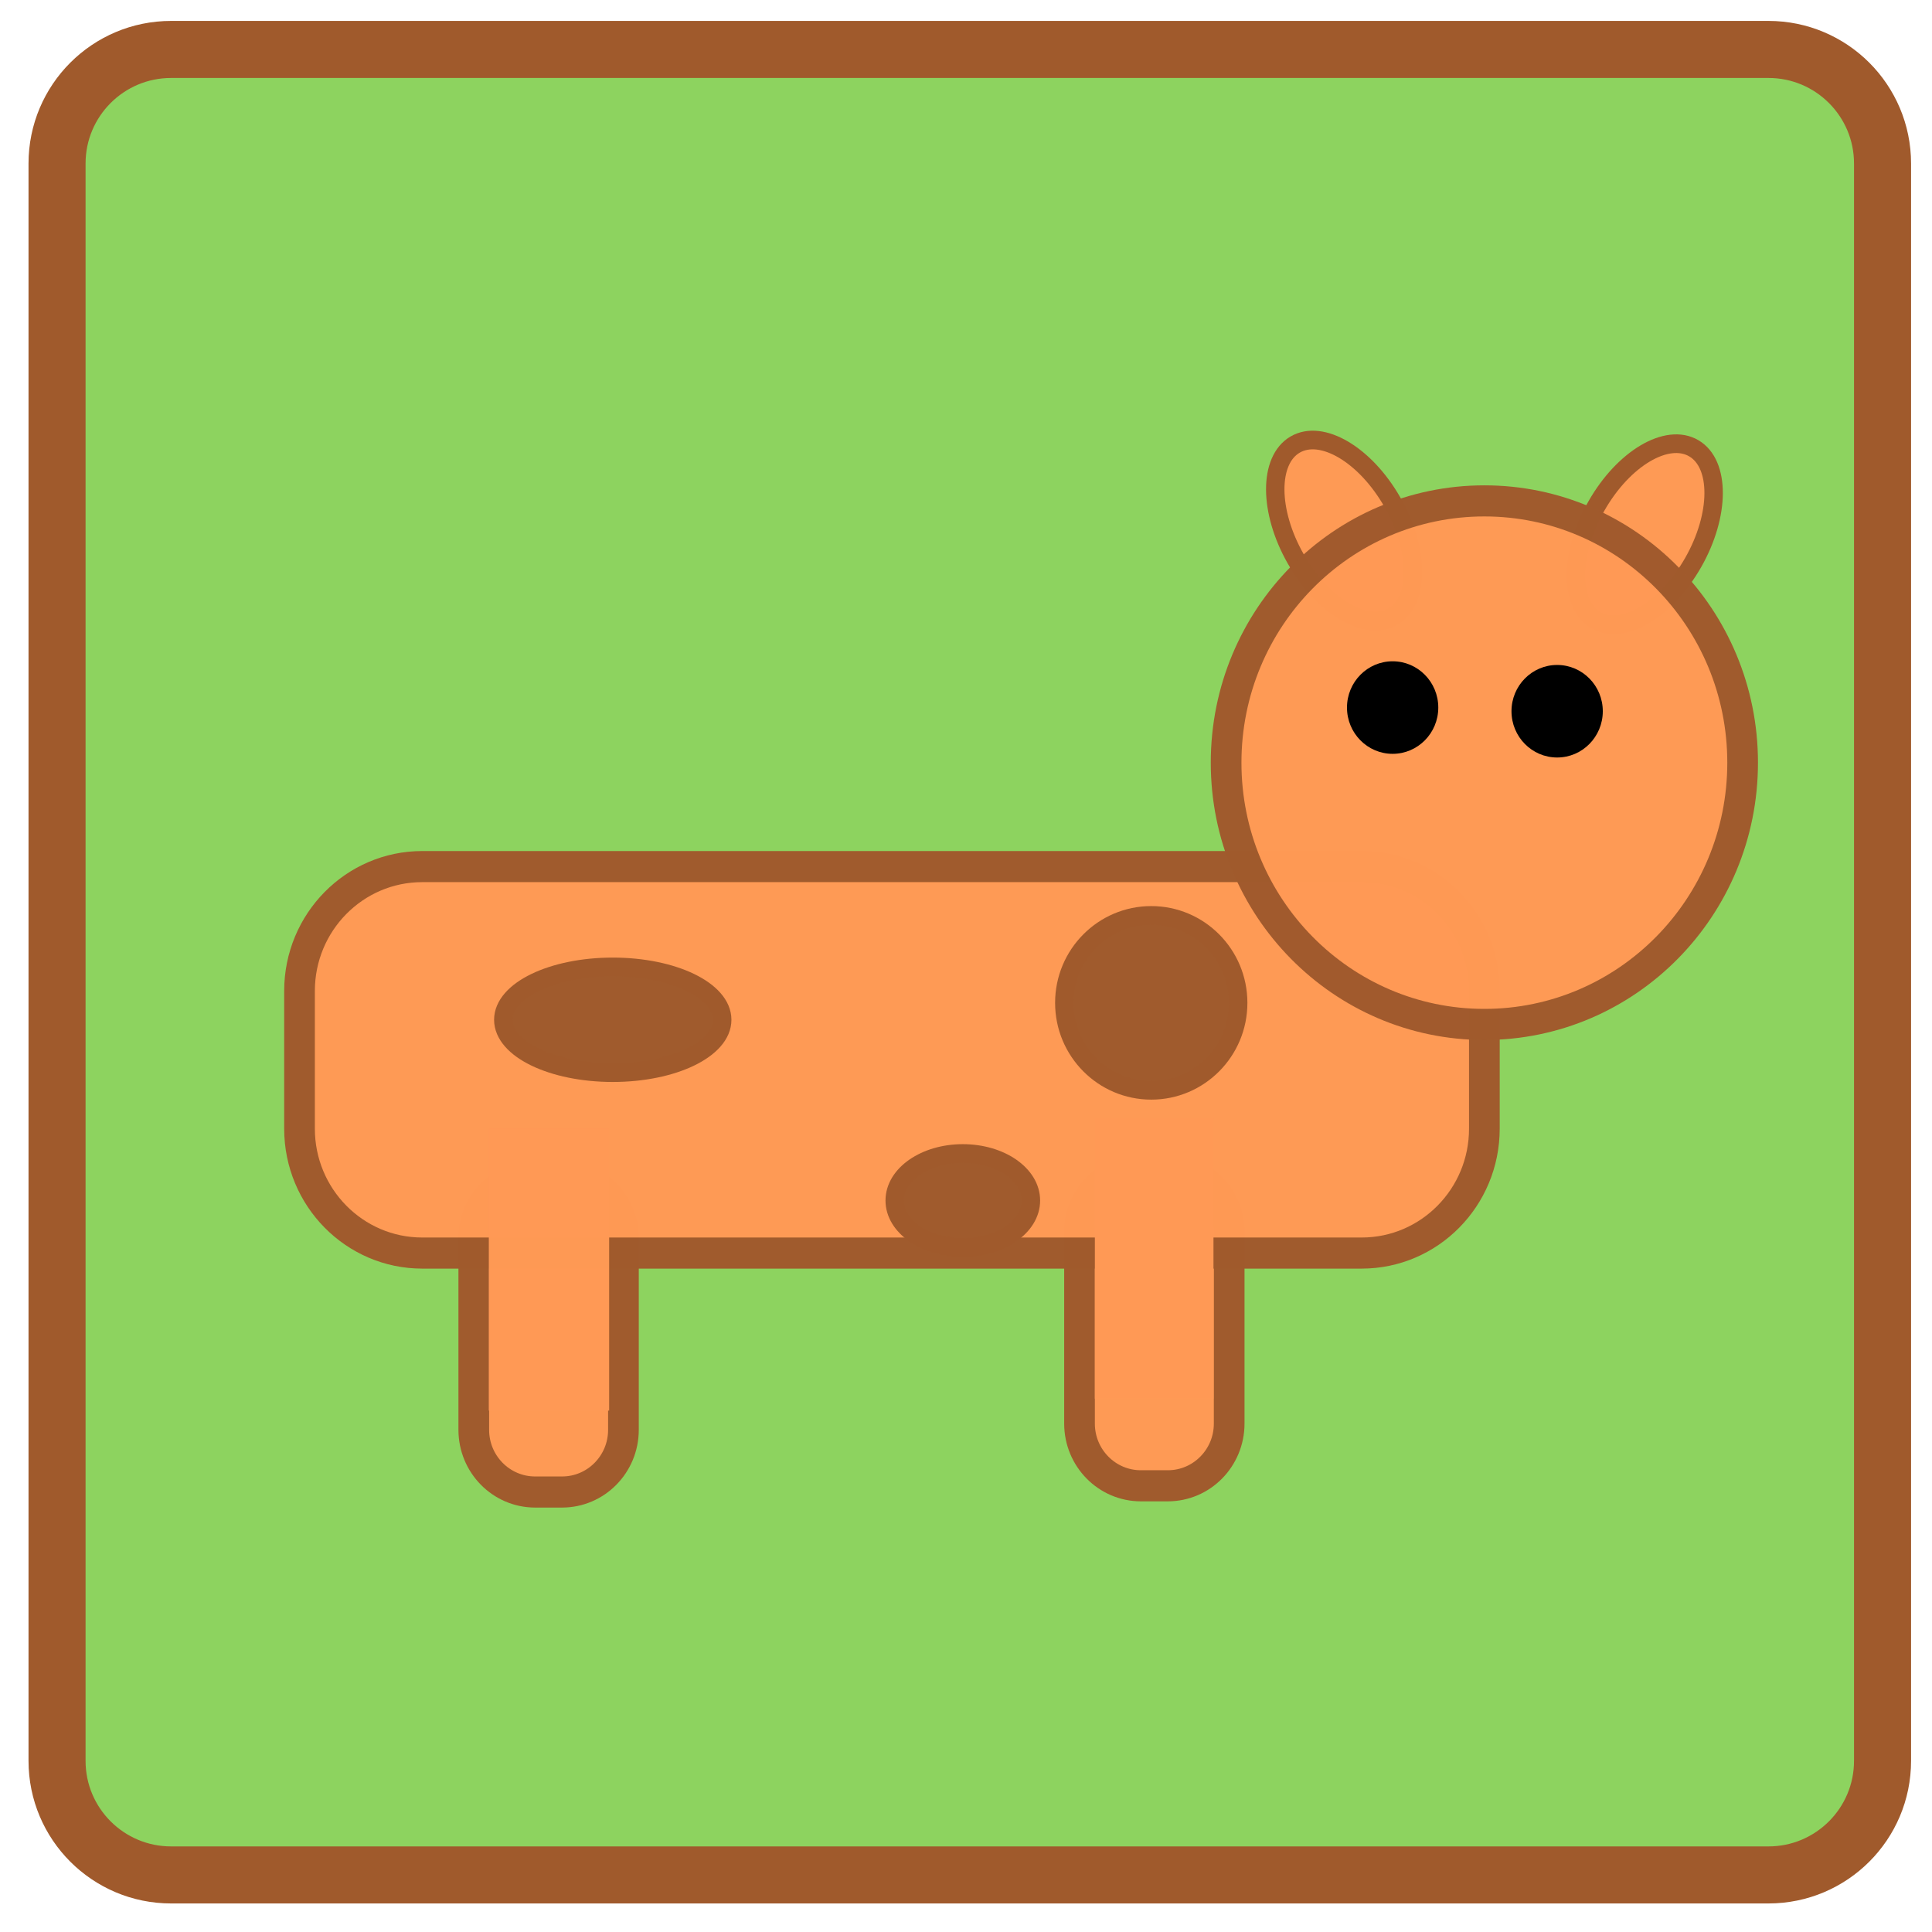
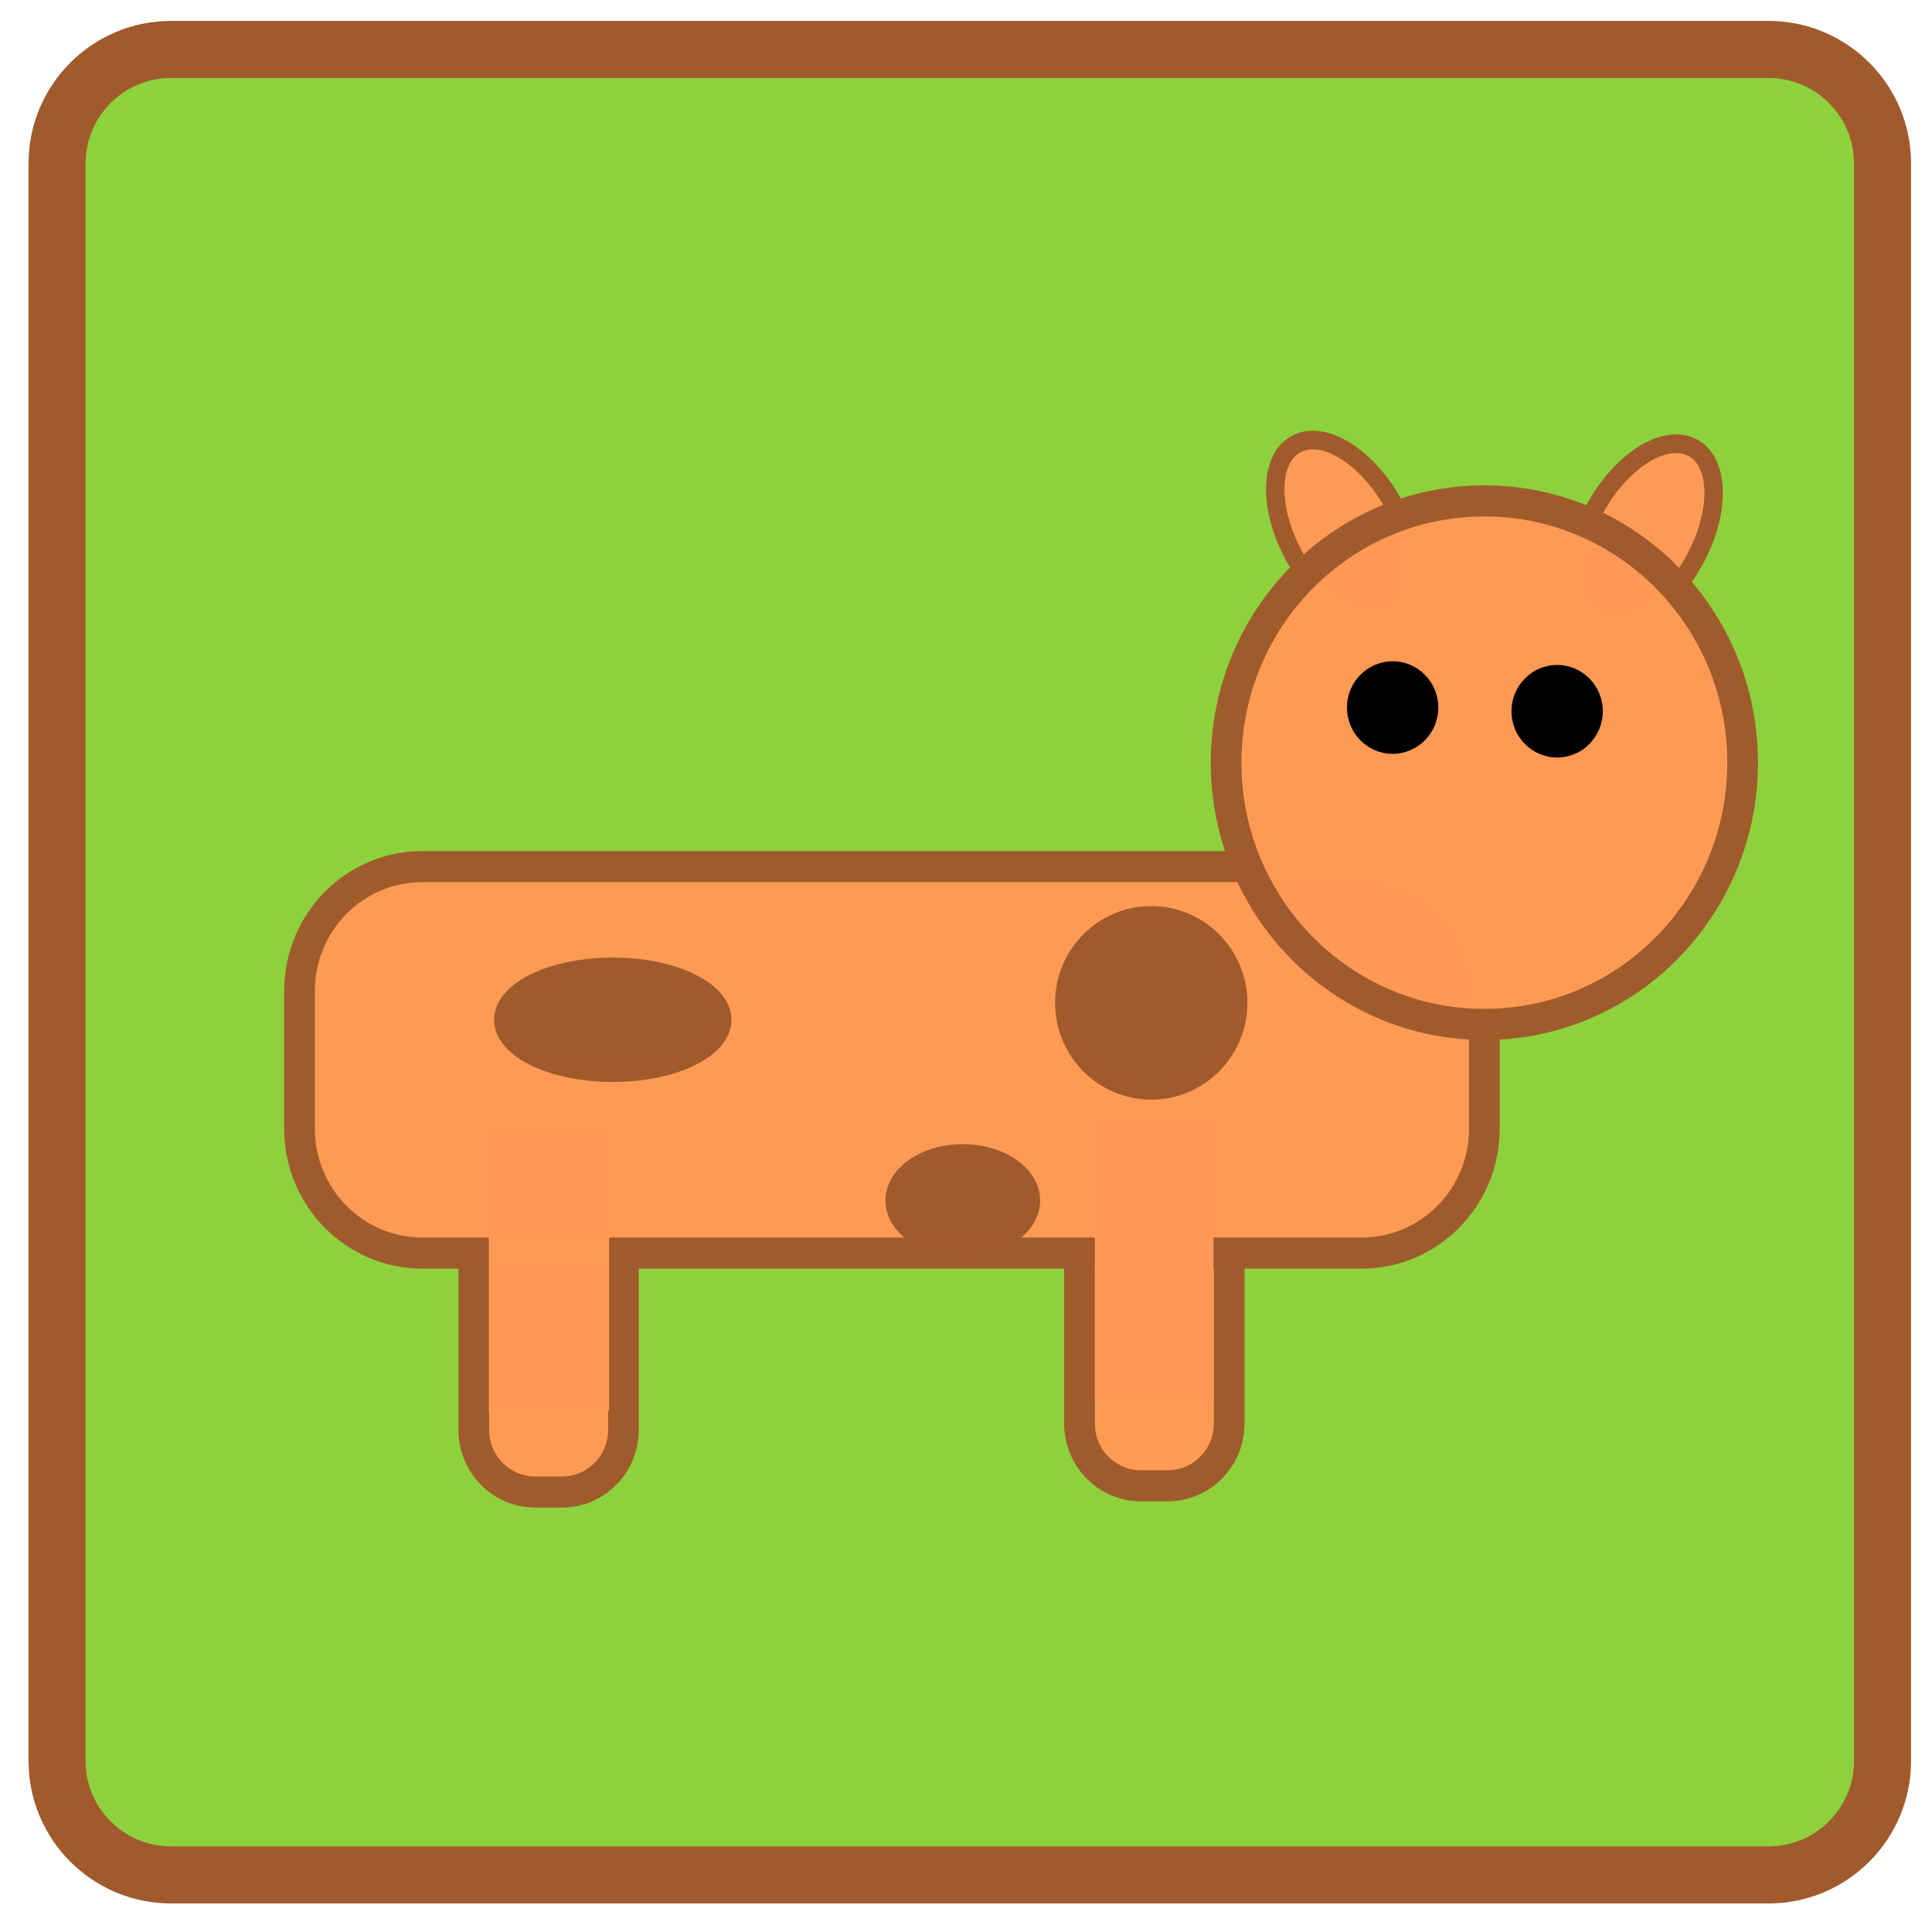
<svg xmlns="http://www.w3.org/2000/svg" width="128" height="128" viewBox="0 0 33.867 33.867" version="1.1" id="svg3686">
  <defs id="defs3680" />
  <g id="layer1" transform="translate(0,-263.1333)" style="display:inline">
-     <rect style="fill:#8dd35f;stroke:#a05a2c;stroke-width:1;stroke-miterlimit:4;stroke-dasharray:none" id="rect3700" width="32" height="32" x="1" y="264" rx="2" />
+     <rect style="fill:#8dd23c;stroke:#a05a2c;stroke-width:1;stroke-miterlimit:4;stroke-dasharray:none;fill-opacity:1" id="rect3700" width="32" height="32" x="1" y="264" rx="2" />
    <g id="g4613" transform="matrix(1.075597,0,0,1.090234,-2.331421,-24.78703)">
      <rect rx="1" y="282.902" x="19.761" height="5.078" width="2.439" id="rect4518-3" style="display:inline;opacity:0.99;fill:#ff9955;stroke:#a05a2c;stroke-width:0.5;stroke-miterlimit:4;stroke-dasharray:none" />
      <rect rx="1" y="283.002" x="9.889" height="5.078" width="2.439" id="rect4518" style="opacity:0.99;fill:#ff9955;stroke:#a05a2c;stroke-width:0.5;stroke-miterlimit:4;stroke-dasharray:none" />
      <rect rx="2" y="278.024" x="7.049" height="6.214" width="19.31" id="rect4511" style="opacity:0.99;fill:#ff9955;stroke:#a05a2c;stroke-width:0.5;stroke-miterlimit:4;stroke-dasharray:none" />
      <ellipse transform="rotate(120)" ry="0.91" rx="1.595" cy="-161.432" cx="221.66" id="path4562" style="opacity:1;fill:#fe9a55;fill-opacity:1;stroke:#a05a2c;stroke-width:0.3;stroke-miterlimit:0;stroke-dasharray:none;stroke-opacity:1" />
      <ellipse transform="matrix(0.5,0.8660254,0.8660254,-0.5,0,0)" ry="0.91" rx="1.595" cy="-115.463" cx="248.132" id="path4562-6" style="display:inline;opacity:1;fill:#fe9a55;fill-opacity:1;stroke:#a05a2c;stroke-width:0.3;stroke-miterlimit:0;stroke-dasharray:none;stroke-opacity:1" />
      <circle r="4.209" cy="276.353" cx="26.359" id="path4509" style="opacity:0.99;fill:#ff9955;stroke:#a05a2c;stroke-width:0.5;stroke-miterlimit:4;stroke-dasharray:none" />
      <rect y="282.235" x="10.134" height="4.536" width="1.961" id="rect4541" style="opacity:0.99;fill:#ff9955;stroke:none;stroke-width:1.012;stroke-miterlimit:0;stroke-dasharray:none;stroke-opacity:1" />
      <rect y="282.074" x="20.011" height="4.505" width="1.933" id="rect4543" style="opacity:1;fill:#ff9955;stroke:none;stroke-width:0.105;stroke-miterlimit:0;stroke-dasharray:none;stroke-opacity:1" />
      <circle r="0.744" cy="275.467" cx="24.864" id="path4545" style="opacity:1;fill:#000000;stroke:none;stroke-width:0.2;stroke-miterlimit:0;stroke-dasharray:none;stroke-opacity:1" />
      <circle r="0.744" cy="275.526" cx="27.545" id="path4545-4" style="display:inline;opacity:1;fill:#000000;stroke:none;stroke-width:0.2;stroke-miterlimit:0;stroke-dasharray:none;stroke-opacity:1" />
      <ellipse ry="1.406" rx="1.417" cy="280.215" cx="20.93" id="path4594" style="opacity:1;fill:#a05b2d;fill-opacity:1;stroke:#a05a2c;stroke-width:0.3;stroke-miterlimit:0;stroke-dasharray:none;stroke-opacity:1" />
      <ellipse ry="0.85" rx="1.784" cy="280.487" cx="12.154" id="path4596" style="opacity:1;fill:#a05b2d;fill-opacity:1;stroke:#a05a2c;stroke-width:0.3;stroke-miterlimit:0;stroke-dasharray:none;stroke-opacity:1" />
      <ellipse ry="0.756" rx="1.11" cy="283.393" cx="17.859" id="path4598" style="opacity:1;fill:#a05b2d;fill-opacity:1;stroke:#a05a2c;stroke-width:0.3;stroke-miterlimit:0;stroke-dasharray:none;stroke-opacity:1" />
    </g>
  </g>
</svg>
